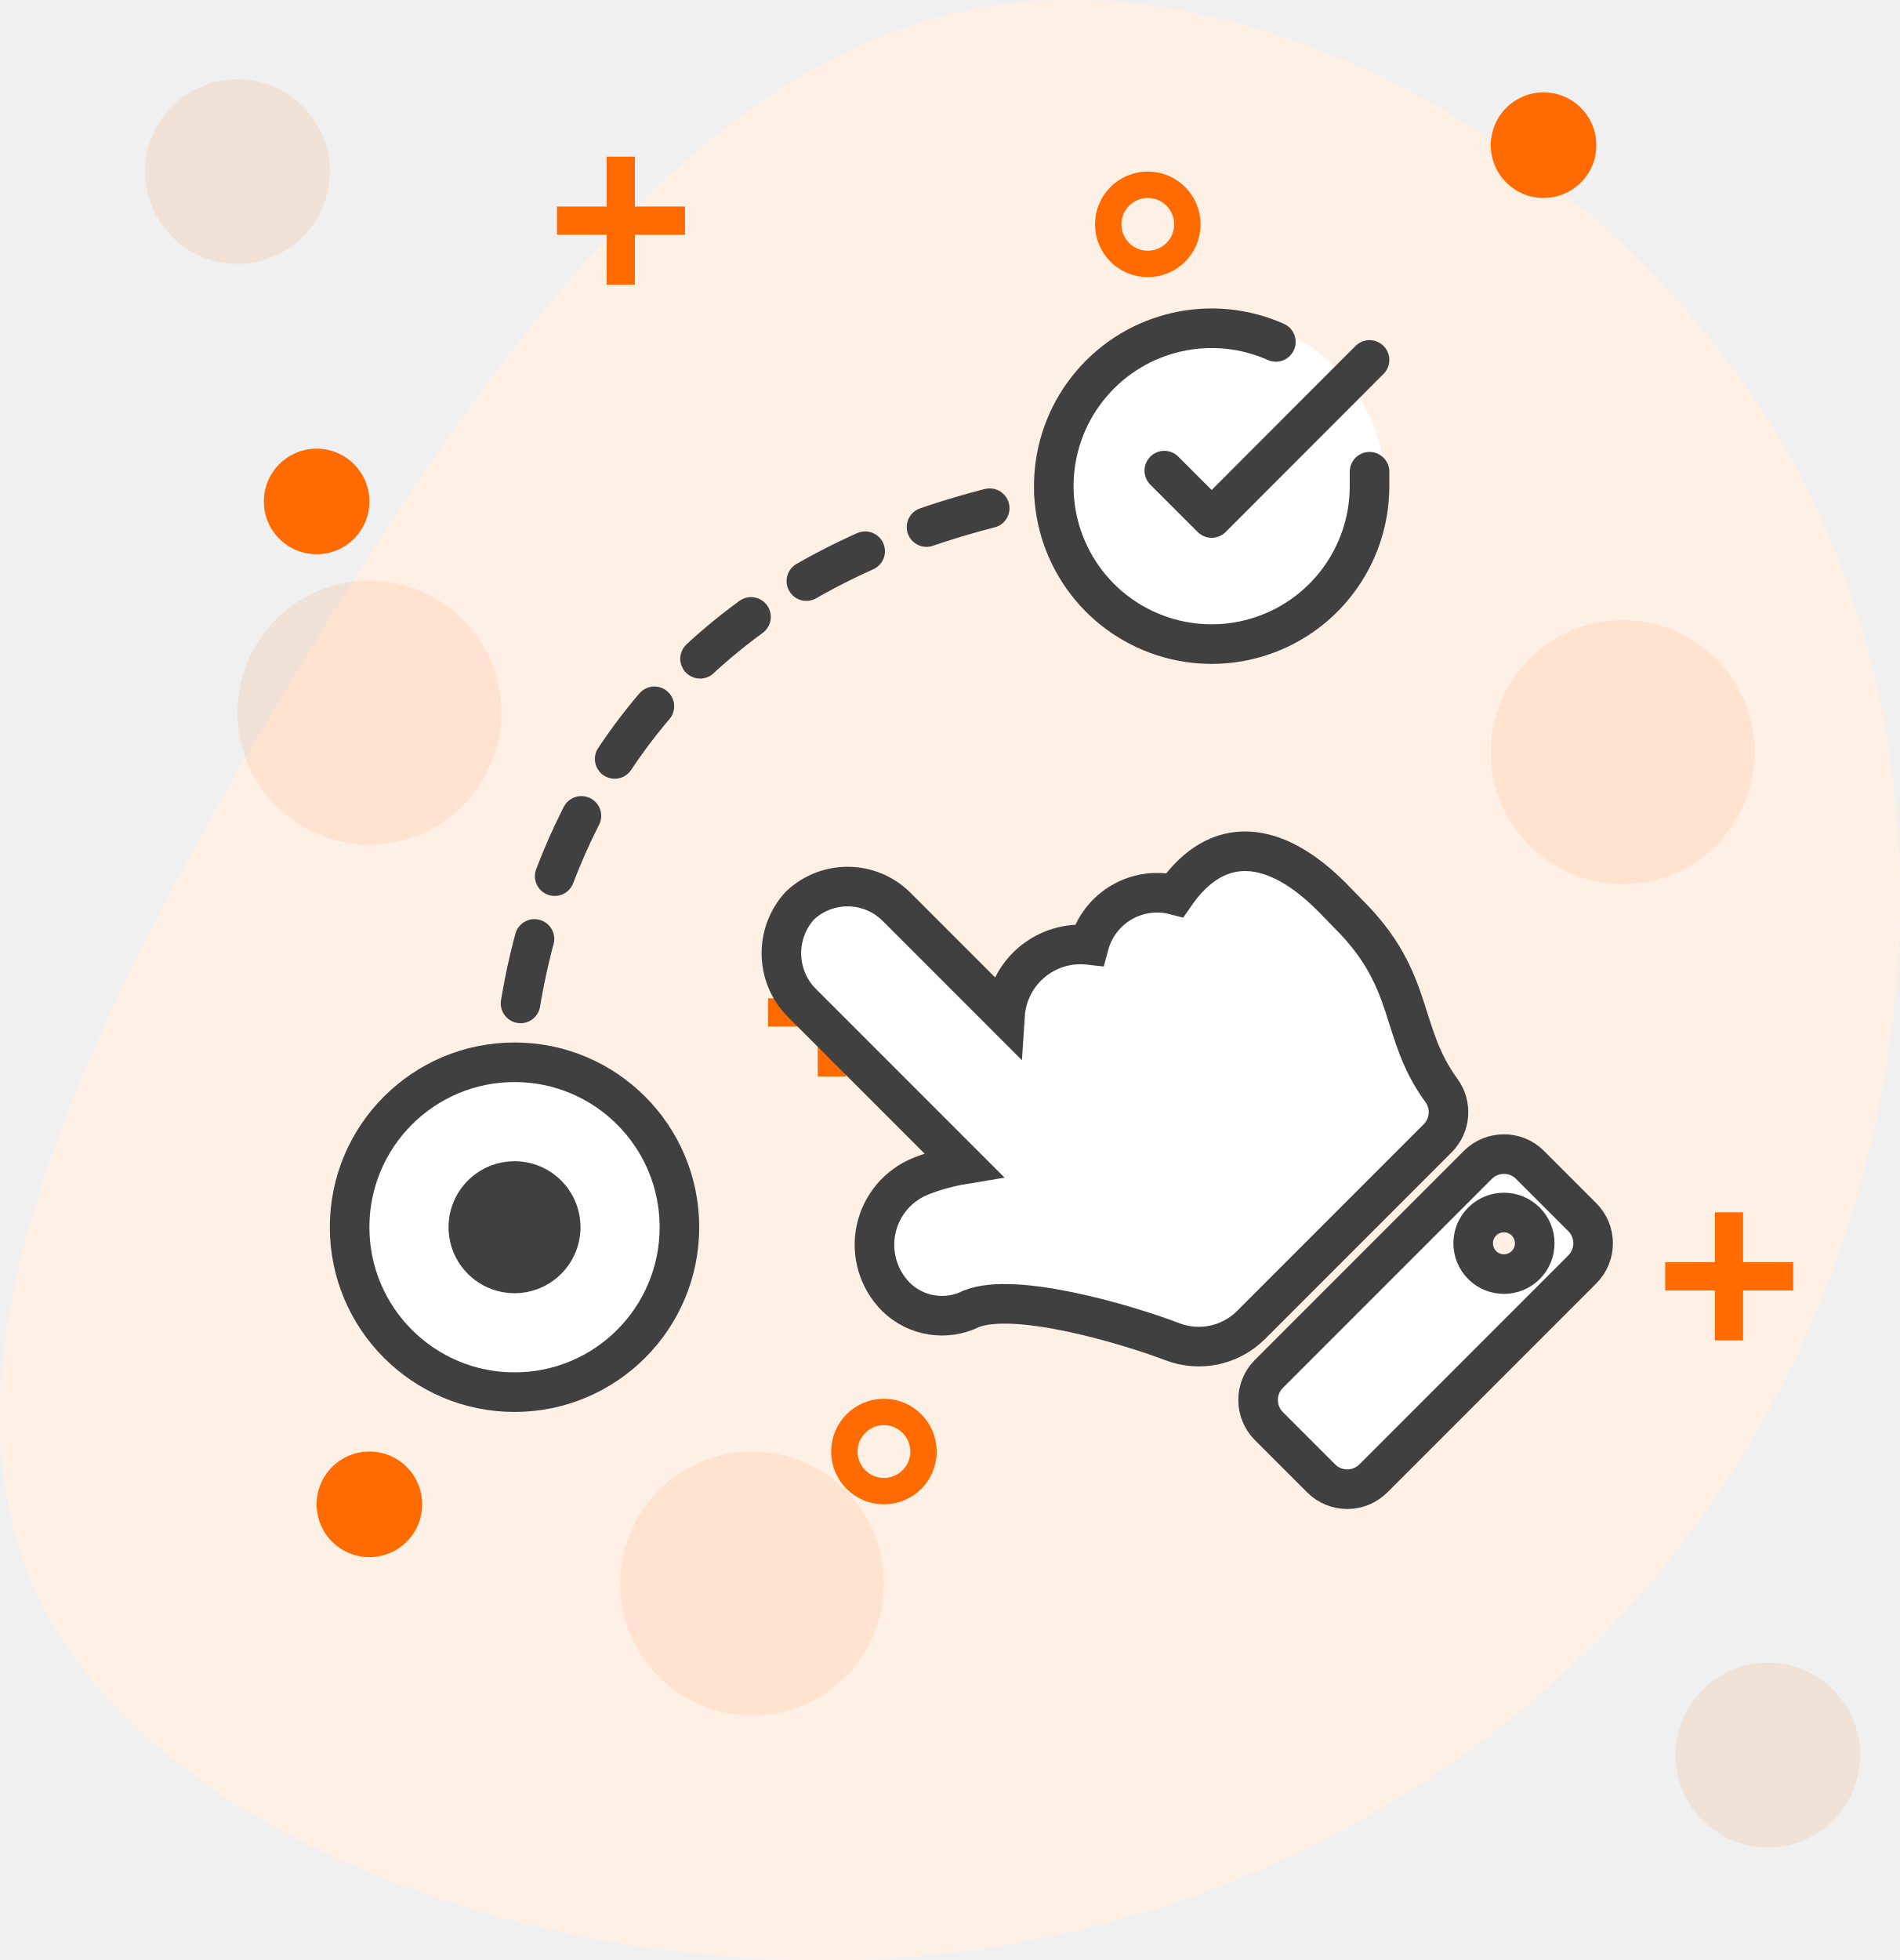
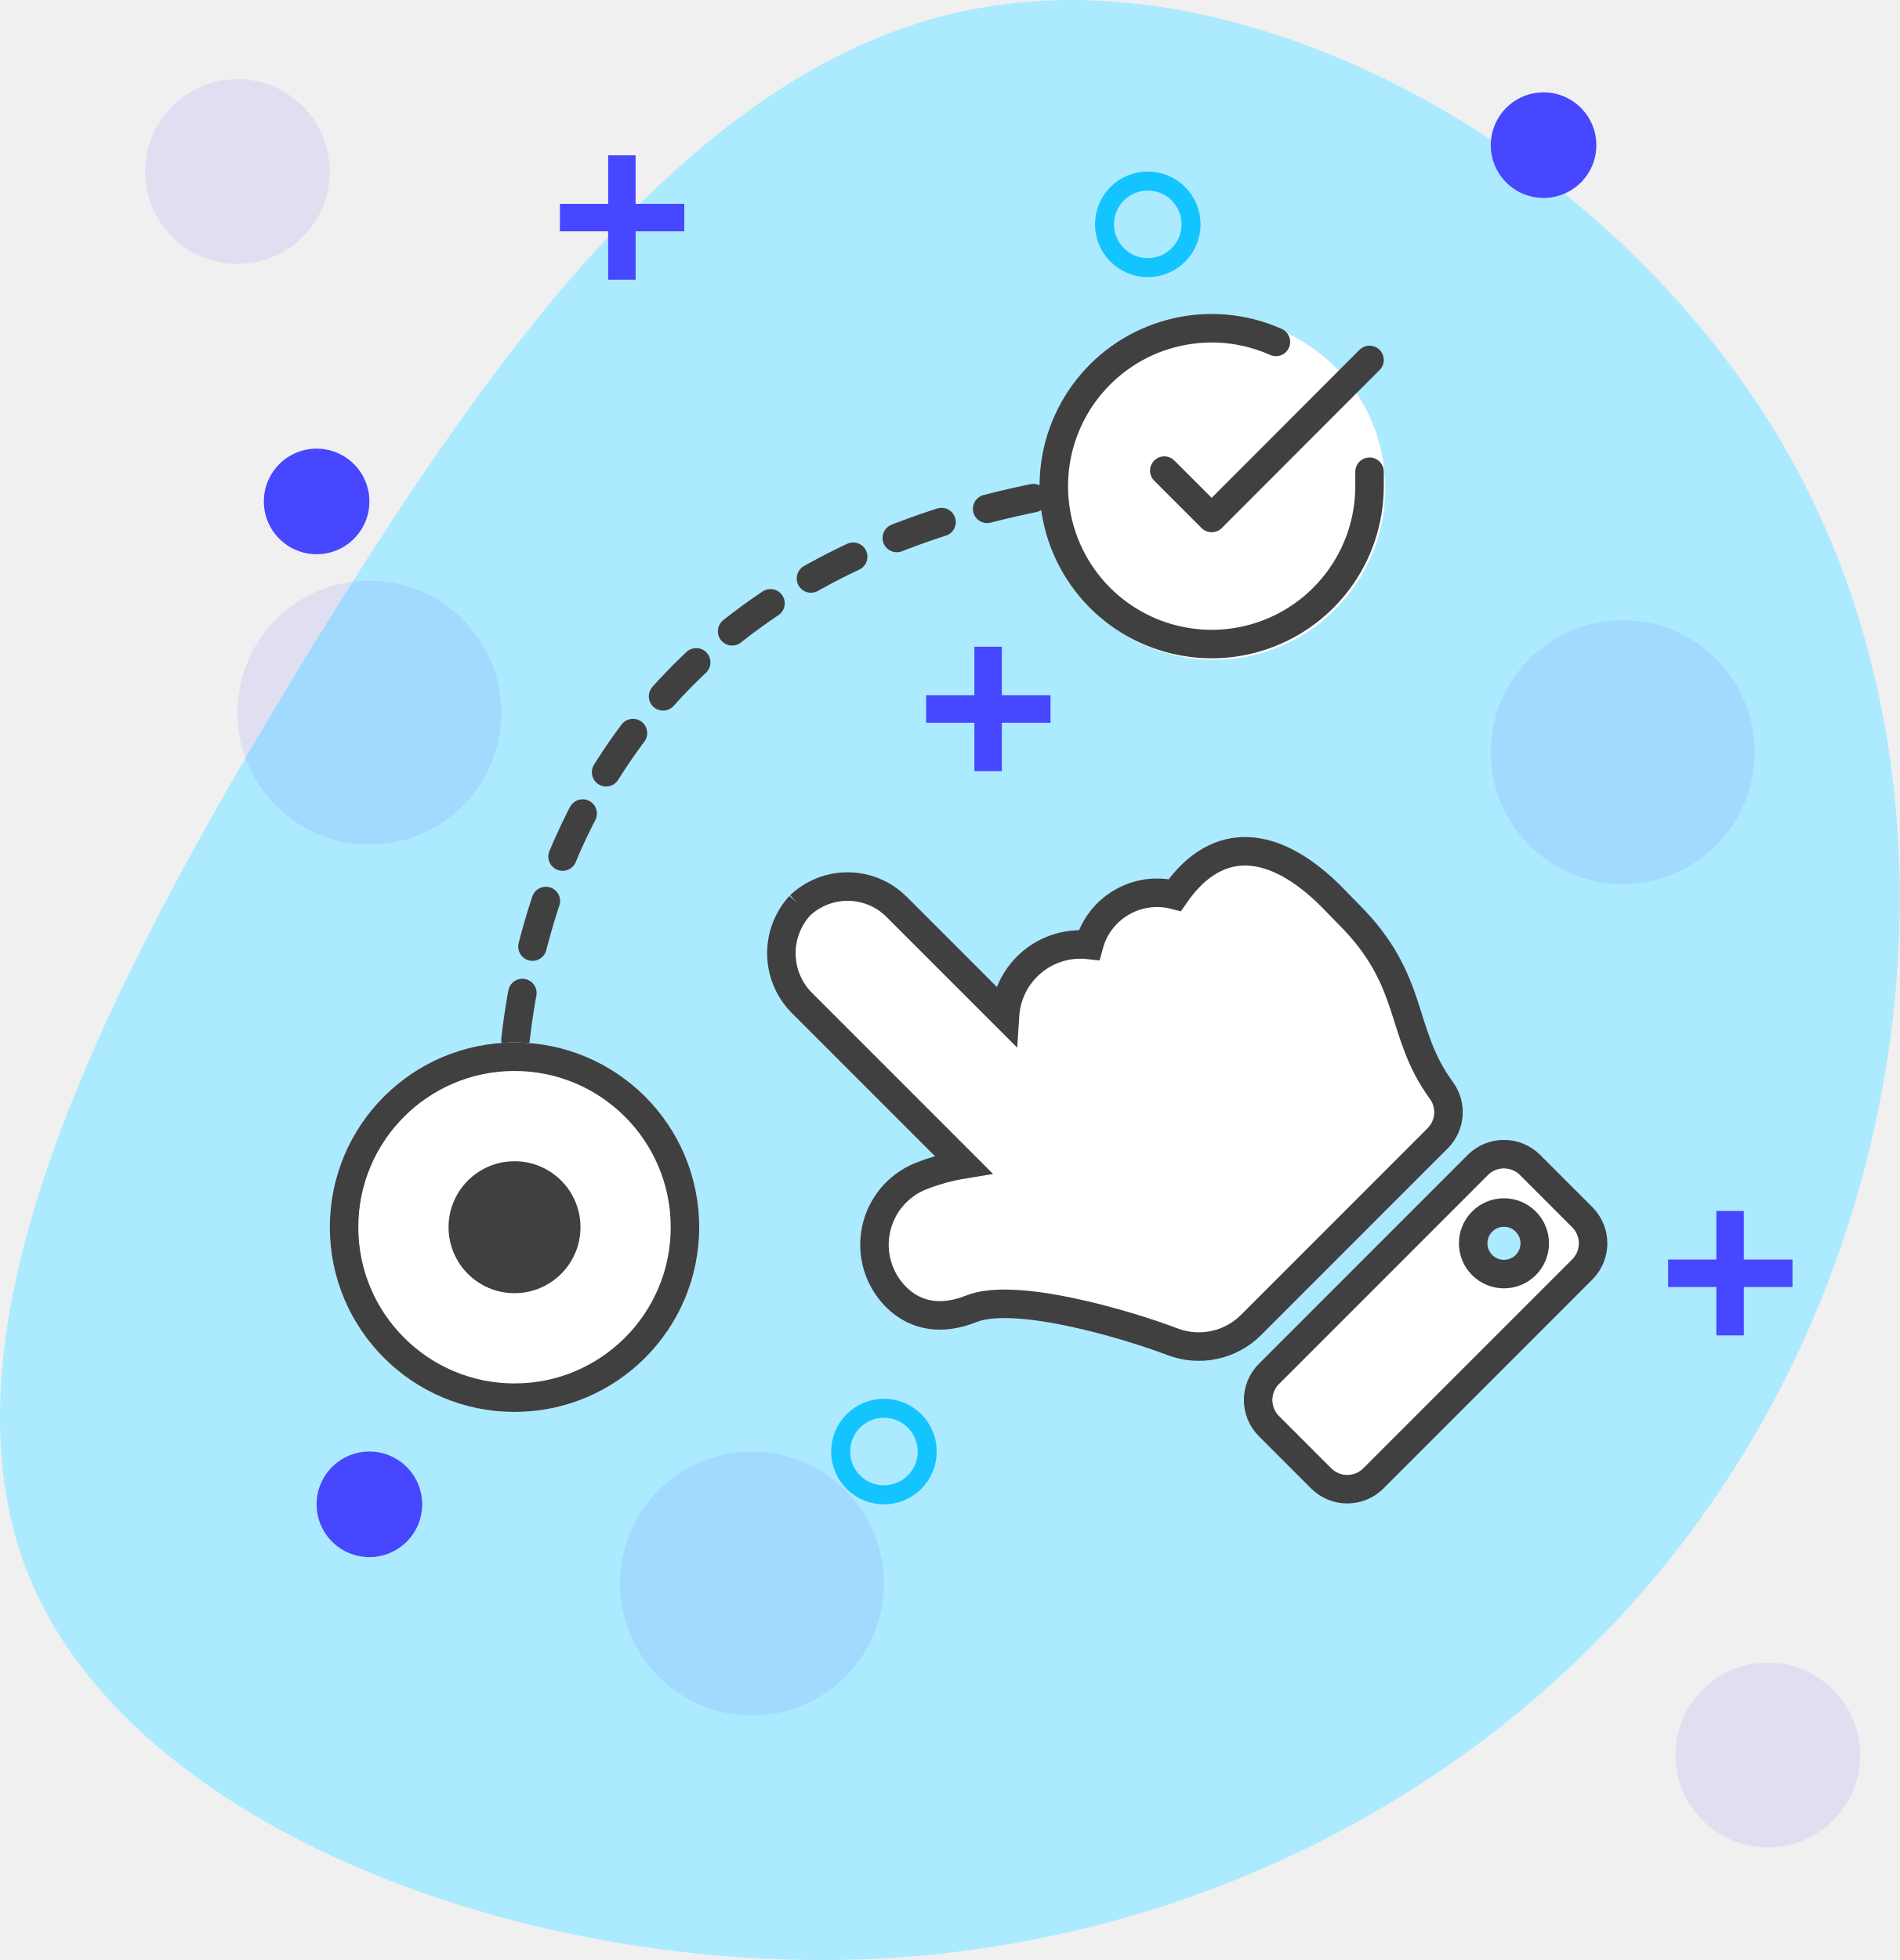
- <svg xmlns="http://www.w3.org/2000/svg" width="144" height="148.532" viewBox="0 0 144 148.532">
-   <g id="Grupo_29" data-name="Grupo 29" transform="translate(-8 -6)">
-     <path id="blob" d="M68.893-37.75c12.193,22.836,9.4,52.7-4.237,74.709C51.12,59.071,26.63,73.435-.339,74.984c-27.073,1.447-56.729-9.816-64.685-28.623-7.957-18.91,5.787-45.156,20.563-69.542,14.88-24.283,30.793-46.6,52.389-49.806C29.523-76.293,56.7-60.483,68.893-37.75Z" transform="translate(75.36 79.423)" fill="#fff0e5" />
-     <g id="Grupo_23" data-name="Grupo 23" transform="translate(168.676 -9.665) rotate(90)">
-       <text id="_" data-name="+" transform="translate(92.665 104.676)" fill="#ff6b00" font-size="20" font-family="Montserrat-Bold, Montserrat" font-weight="700">
-         <tspan x="-5.99" y="0">+</tspan>
+ <svg xmlns="http://www.w3.org/2000/svg" width="200" height="206.294" viewBox="0 0 200 206.294">
+   <g id="Grupo_137332" data-name="Grupo 137332" transform="translate(-8 -6)">
+     <path id="blob" d="M121.88-23.877C138.815,7.84,134.94,49.316,116,79.885,97.2,110.6,63.182,130.546,25.724,132.7c-37.6,2.009-78.79-13.634-89.841-39.754-11.051-26.263,8.037-62.716,28.56-96.586C-14.89-37.368,7.211-68.367,37.206-72.816,67.2-77.408,104.945-55.45,121.88-23.877Z" transform="translate(75.36 79.423)" fill="#aceaff" />
+     <g id="Grupo_23" data-name="Grupo 23" transform="translate(206.611 14.333) rotate(90)">
+       <text id="_" data-name="+" transform="translate(66.666 104.111)" fill="#4747ff" font-size="27" font-family="Montserrat-Bold, Montserrat" font-weight="700">
+         <tspan x="-8.087" y="0">+</tspan>
      </text>
-       <text id="_2" data-name="+" transform="translate(32.665 120.676)" fill="#ff6b00" font-size="20" font-family="Montserrat-Bold, Montserrat" font-weight="700">
-         <tspan x="-5.99" y="0">+</tspan>
+       <text id="_2" data-name="+" transform="translate(14.944 142.667)" fill="#4747ff" font-size="27" font-family="Montserrat-Bold, Montserrat" font-weight="700">
+         <tspan x="-8.087" y="0">+</tspan>
      </text>
-       <text id="_3" data-name="+" transform="translate(112.665 36.676)" fill="#ff6b00" font-size="20" font-family="Montserrat-Bold, Montserrat" font-weight="700">
-         <tspan x="-5.99" y="0">+</tspan>
+       <text id="_3" data-name="+" transform="translate(126.056 26)" fill="#4747ff" font-size="27" font-family="Montserrat-Bold, Montserrat" font-weight="700">
+         <tspan x="-8.087" y="0">+</tspan>
      </text>
-       <circle id="Elipse_1" data-name="Elipse 1" cx="4" cy="4" r="4" transform="translate(22.665 39.676)" fill="#ff6b00" />
-       <circle id="Elipse_2" data-name="Elipse 2" cx="4" cy="4" r="4" transform="translate(49.665 132.676)" fill="#ff6b00" />
-       <circle id="Elipse_5" data-name="Elipse 5" cx="4" cy="4" r="4" transform="translate(125.665 128.676)" fill="#ff6b00" />
-       <circle id="Elipse_6" data-name="Elipse 6" cx="10" cy="10" r="10" transform="translate(62.665 27.676)" fill="#ff6b00" opacity="0.1" />
-       <circle id="Elipse_7" data-name="Elipse 7" cx="10" cy="10" r="10" transform="translate(125.665 93.676)" fill="#ff6b00" opacity="0.1" />
-       <circle id="Elipse_11" data-name="Elipse 11" cx="7" cy="7" r="7" transform="translate(141.665 19.676)" fill="#ff6b00" opacity="0.1" />
-       <circle id="Elipse_12" data-name="Elipse 12" cx="7" cy="7" r="7" transform="translate(21.665 135.676)" fill="#ff6b00" opacity="0.1" />
-       <circle id="Elipse_8" data-name="Elipse 8" cx="10" cy="10" r="10" transform="translate(59.665 122.676)" fill="#ff6b00" opacity="0.1" />
-       <g id="Elipse_3" data-name="Elipse 3" transform="translate(121.665 89.676)" fill="none" stroke="#ff6b00" stroke-width="2">
-         <circle cx="4" cy="4" r="4" stroke="none" />
-         <circle cx="4" cy="4" r="3" fill="none" />
+       <circle id="Elipse_1" data-name="Elipse 1" cx="5.556" cy="5.556" r="5.556" transform="translate(1.389 30.556)" fill="#4747ff" />
+       <circle id="Elipse_2" data-name="Elipse 2" cx="5.556" cy="5.556" r="5.556" transform="translate(38.889 159.722)" fill="#4747ff" />
+       <circle id="Elipse_5" data-name="Elipse 5" cx="5.556" cy="5.556" r="5.556" transform="translate(144.444 154.167)" fill="#4747ff" />
+       <circle id="Elipse_6" data-name="Elipse 6" cx="13.889" cy="13.889" r="13.889" transform="translate(56.944 13.889)" fill="#4747ff" opacity="0.1" />
+       <circle id="Elipse_7" data-name="Elipse 7" cx="13.889" cy="13.889" r="13.889" transform="translate(144.444 105.556)" fill="#4747ff" opacity="0.1" />
+       <circle id="Elipse_11" data-name="Elipse 11" cx="9.722" cy="9.722" r="9.722" transform="translate(166.667 2.778)" fill="#4747ff" opacity="0.1" />
+       <circle id="Elipse_12" data-name="Elipse 12" cx="9.722" cy="9.722" r="9.722" transform="translate(0 163.889)" fill="#4747ff" opacity="0.1" />
+       <circle id="Elipse_8" data-name="Elipse 8" cx="13.889" cy="13.889" r="13.889" transform="translate(52.778 145.833)" fill="#4747ff" opacity="0.1" />
+       <g id="Elipse_3" data-name="Elipse 3" transform="translate(138.889 100)" fill="none" stroke="#13c4ff" stroke-width="2">
+         <circle cx="5.556" cy="5.556" r="5.556" stroke="none" />
+         <circle cx="5.556" cy="5.556" r="4.556" fill="none" />
      </g>
-       <g id="Elipse_4" data-name="Elipse 4" transform="translate(28.665 69.676)" fill="none" stroke="#ff6b00" stroke-width="2">
-         <circle cx="4" cy="4" r="4" stroke="none" />
-         <circle cx="4" cy="4" r="3" fill="none" />
+       <g id="Elipse_4" data-name="Elipse 4" transform="translate(9.722 72.222)" fill="none" stroke="#13c4ff" stroke-width="2">
+         <circle cx="5.556" cy="5.556" r="5.556" stroke="none" />
+         <circle cx="5.556" cy="5.556" r="4.556" fill="none" />
      </g>
    </g>
-     <g id="Grupo_20" data-name="Grupo 20" transform="translate(-5 5)">
-       <g id="Grupo_17" data-name="Grupo 17" transform="translate(-8.922 87.833) rotate(-45)">
-         <path id="Icon_awesome-hand-point-right" data-name="Icon awesome-hand-point-right" d="M61.431,15.822a5.259,5.259,0,0,1-5.225,5.112H44.56a5.737,5.737,0,0,1-.735,8.275,5.343,5.343,0,0,1-1.919,7.268c1.047,5.732-2.56,8.312-8.468,8.312-.32,0-1.548-.024-1.866-.023-7.228.02-8.968-3.623-14.431-4.469a2.8,2.8,0,0,1-2.364-2.765V17.526h0a5.6,5.6,0,0,1,3.32-5.114C21.467,10.9,29.226,6.692,30.64,3.393A4.971,4.971,0,0,1,35.305,0a5.6,5.6,0,0,1,5.146,7.8A15.853,15.853,0,0,1,38.8,10.71H56.206a5.344,5.344,0,0,1,5.225,5.112ZM11.2,15.862V38.256a2.8,2.8,0,0,1-2.8,2.8H2.8a2.8,2.8,0,0,1-2.8-2.8V15.862a2.8,2.8,0,0,1,2.8-2.8H8.4A2.8,2.8,0,0,1,11.2,15.862ZM7.931,35.457A2.333,2.333,0,1,0,5.6,37.79,2.333,2.333,0,0,0,7.931,35.457Z" transform="translate(55 107.36) rotate(-90)" fill="#fff" />
-         <path id="Icon_awesome-hand-point-right-2" data-name="Icon awesome-hand-point-right" d="M61.431,15.822a5.259,5.259,0,0,1-5.225,5.112H44.56a5.737,5.737,0,0,1-.735,8.275,5.343,5.343,0,0,1-1.919,7.268c1.047,5.732-2.56,8.312-8.468,8.312-.32,0-1.548-.024-1.866-.023-7.228.02-8.968-3.623-14.431-4.469a2.8,2.8,0,0,1-2.364-2.765V17.526h0a5.6,5.6,0,0,1,3.32-5.114C21.467,10.9,29.226,6.692,30.64,3.393A4.971,4.971,0,0,1,35.305,0a5.6,5.6,0,0,1,5.146,7.8A15.853,15.853,0,0,1,38.8,10.71H56.206a5.344,5.344,0,0,1,5.225,5.112ZM11.2,15.862V38.256a2.8,2.8,0,0,1-2.8,2.8H2.8a2.8,2.8,0,0,1-2.8-2.8V15.862a2.8,2.8,0,0,1,2.8-2.8H8.4A2.8,2.8,0,0,1,11.2,15.862ZM7.931,35.457A2.333,2.333,0,1,0,5.6,37.79,2.333,2.333,0,0,0,7.931,35.457Z" transform="translate(55.429 106.931) rotate(-90)" fill="none" stroke="#404040" stroke-width="3" />
+     <g id="Grupo_20" data-name="Grupo 20" transform="translate(42.722 39.333)">
+       <g id="Grupo_17" data-name="Grupo 17" transform="translate(33.531 77.938) rotate(-45)">
+         <path id="Icon_awesome-hand-point-right" data-name="Icon awesome-hand-point-right" d="M85.321,21.975a7.3,7.3,0,0,1-7.257,7.1H61.889a7.968,7.968,0,0,1-1.02,11.492A7.42,7.42,0,0,1,58.2,50.661c1.454,7.96-3.555,11.544-11.761,11.544-.445,0-2.151-.033-2.592-.032C33.812,62.2,31.4,57.141,23.808,55.967a3.883,3.883,0,0,1-3.283-3.84V24.341h0a7.776,7.776,0,0,1,4.611-7.1c4.679-2.1,15.456-7.944,17.42-12.526C43.818,1.765,46.019,0,49.035,0a7.781,7.781,0,0,1,7.147,10.839,22.017,22.017,0,0,1-2.293,4.037H78.064a7.422,7.422,0,0,1,7.257,7.1Zm-69.77.056v31.1a3.888,3.888,0,0,1-3.888,3.888H3.888A3.888,3.888,0,0,1,0,53.133v-31.1a3.888,3.888,0,0,1,3.888-3.888h7.776A3.888,3.888,0,0,1,15.551,22.031ZM11.015,49.246a3.24,3.24,0,1,0-3.24,3.24A3.24,3.24,0,0,0,11.015,49.246Z" transform="translate(0 85.917) rotate(-90)" fill="#fff" />
+         <path id="Icon_awesome-hand-point-right-2" data-name="Icon awesome-hand-point-right" d="M85.321,21.975a7.3,7.3,0,0,1-7.257,7.1H61.889a7.968,7.968,0,0,1-1.02,11.492A7.42,7.42,0,0,1,58.2,50.661c1.454,7.96-3.555,11.544-11.761,11.544-.445,0-2.151-.033-2.592-.032C33.812,62.2,31.4,57.141,23.808,55.967a3.883,3.883,0,0,1-3.283-3.84V24.341h0a7.776,7.776,0,0,1,4.611-7.1c4.679-2.1,15.456-7.944,17.42-12.526C43.818,1.765,46.019,0,49.035,0a7.781,7.781,0,0,1,7.147,10.839,22.017,22.017,0,0,1-2.293,4.037H78.064a7.422,7.422,0,0,1,7.257,7.1Zm-69.77.056v31.1a3.888,3.888,0,0,1-3.888,3.888H3.888A3.888,3.888,0,0,1,0,53.133v-31.1a3.888,3.888,0,0,1,3.888-3.888h7.776A3.888,3.888,0,0,1,15.551,22.031ZM11.015,49.246a3.24,3.24,0,1,0-3.24,3.24A3.24,3.24,0,0,0,11.015,49.246Z" transform="translate(0.595 85.321) rotate(-90)" fill="none" stroke="#404040" stroke-width="3" />
      </g>
-       <path id="Trazado_43" data-name="Trazado 43" d="M1263.036,166.767s-3.706-44.62,48.175-49.528" transform="translate(-1211.212 -79.767)" fill="none" stroke="#404040" stroke-linecap="round" stroke-width="3" stroke-dasharray="5" />
-       <g id="Grupo_18" data-name="Grupo 18" transform="translate(-42 60)">
-         <g id="Elipse_10" data-name="Elipse 10" transform="translate(80 20)" fill="#fff" stroke="#404040" stroke-width="3">
-           <circle cx="14" cy="14" r="14" stroke="none" />
-           <circle cx="14" cy="14" r="12.5" fill="none" />
+       <path id="Trazado_43" data-name="Trazado 43" d="M1263.059,186.027s-5.147-61.973,66.91-68.789" transform="translate(-1243.858 -99.916)" fill="none" stroke="#404040" stroke-linecap="round" stroke-width="3" stroke-dasharray="5" />
+       <g id="Grupo_18" data-name="Grupo 18" transform="translate(0 76.389)">
+         <g id="Elipse_10" data-name="Elipse 10" transform="translate(0 0)" fill="#fff" stroke="#404040" stroke-width="3">
+           <circle cx="19.444" cy="19.444" r="19.444" stroke="none" />
+           <circle cx="19.444" cy="19.444" r="17.944" fill="none" />
        </g>
-         <circle id="Elipse_14" data-name="Elipse 14" cx="5" cy="5" r="5" transform="translate(89 29)" fill="#404040" />
+         <circle id="Elipse_14" data-name="Elipse 14" cx="6.944" cy="6.944" r="6.944" transform="translate(12.5 12.5)" fill="#404040" />
      </g>
-       <g id="Grupo_19" data-name="Grupo 19" transform="translate(91.773 24.773)">
-         <circle id="Elipse_13" data-name="Elipse 13" cx="13" cy="13" r="13" transform="translate(0.227 0.227)" fill="#fff" />
-         <g id="Icon_feather-check-circle" data-name="Icon feather-check-circle" transform="translate(1.102 1.102)">
-           <path id="Trazado_18" data-name="Trazado 18" d="M26.933,13.864v1.1a11.967,11.967,0,1,1-7.1-10.937" transform="translate(-3 -2.991)" fill="none" stroke="#404040" stroke-linecap="round" stroke-linejoin="round" stroke-width="3" />
-           <path id="Trazado_19" data-name="Trazado 19" d="M29.057,6,17.09,17.979l-3.59-3.59" transform="translate(-5.123 -3.599)" fill="none" stroke="#404040" stroke-linecap="round" stroke-linejoin="round" stroke-width="3" />
+       <g id="Grupo_19" data-name="Grupo 19" transform="translate(75 0)">
+         <circle id="Elipse_13" data-name="Elipse 13" cx="18.056" cy="18.056" r="18.056" transform="translate(0)" fill="#fff" />
+         <g id="Icon_feather-check-circle" data-name="Icon feather-check-circle" transform="translate(1.216 1.216)">
+           <path id="Trazado_18" data-name="Trazado 18" d="M36.24,18.092v1.529A16.62,16.62,0,1,1,26.385,4.43" transform="translate(-3 -2.991)" fill="none" stroke="#404040" stroke-linecap="round" stroke-linejoin="round" stroke-width="3" />
+           <path id="Trazado_19" data-name="Trazado 19" d="M35.106,6,18.486,22.637,13.5,17.651" transform="translate(-1.866 -2.666)" fill="none" stroke="#404040" stroke-linecap="round" stroke-linejoin="round" stroke-width="3" />
        </g>
      </g>
    </g>
  </g>
</svg>
